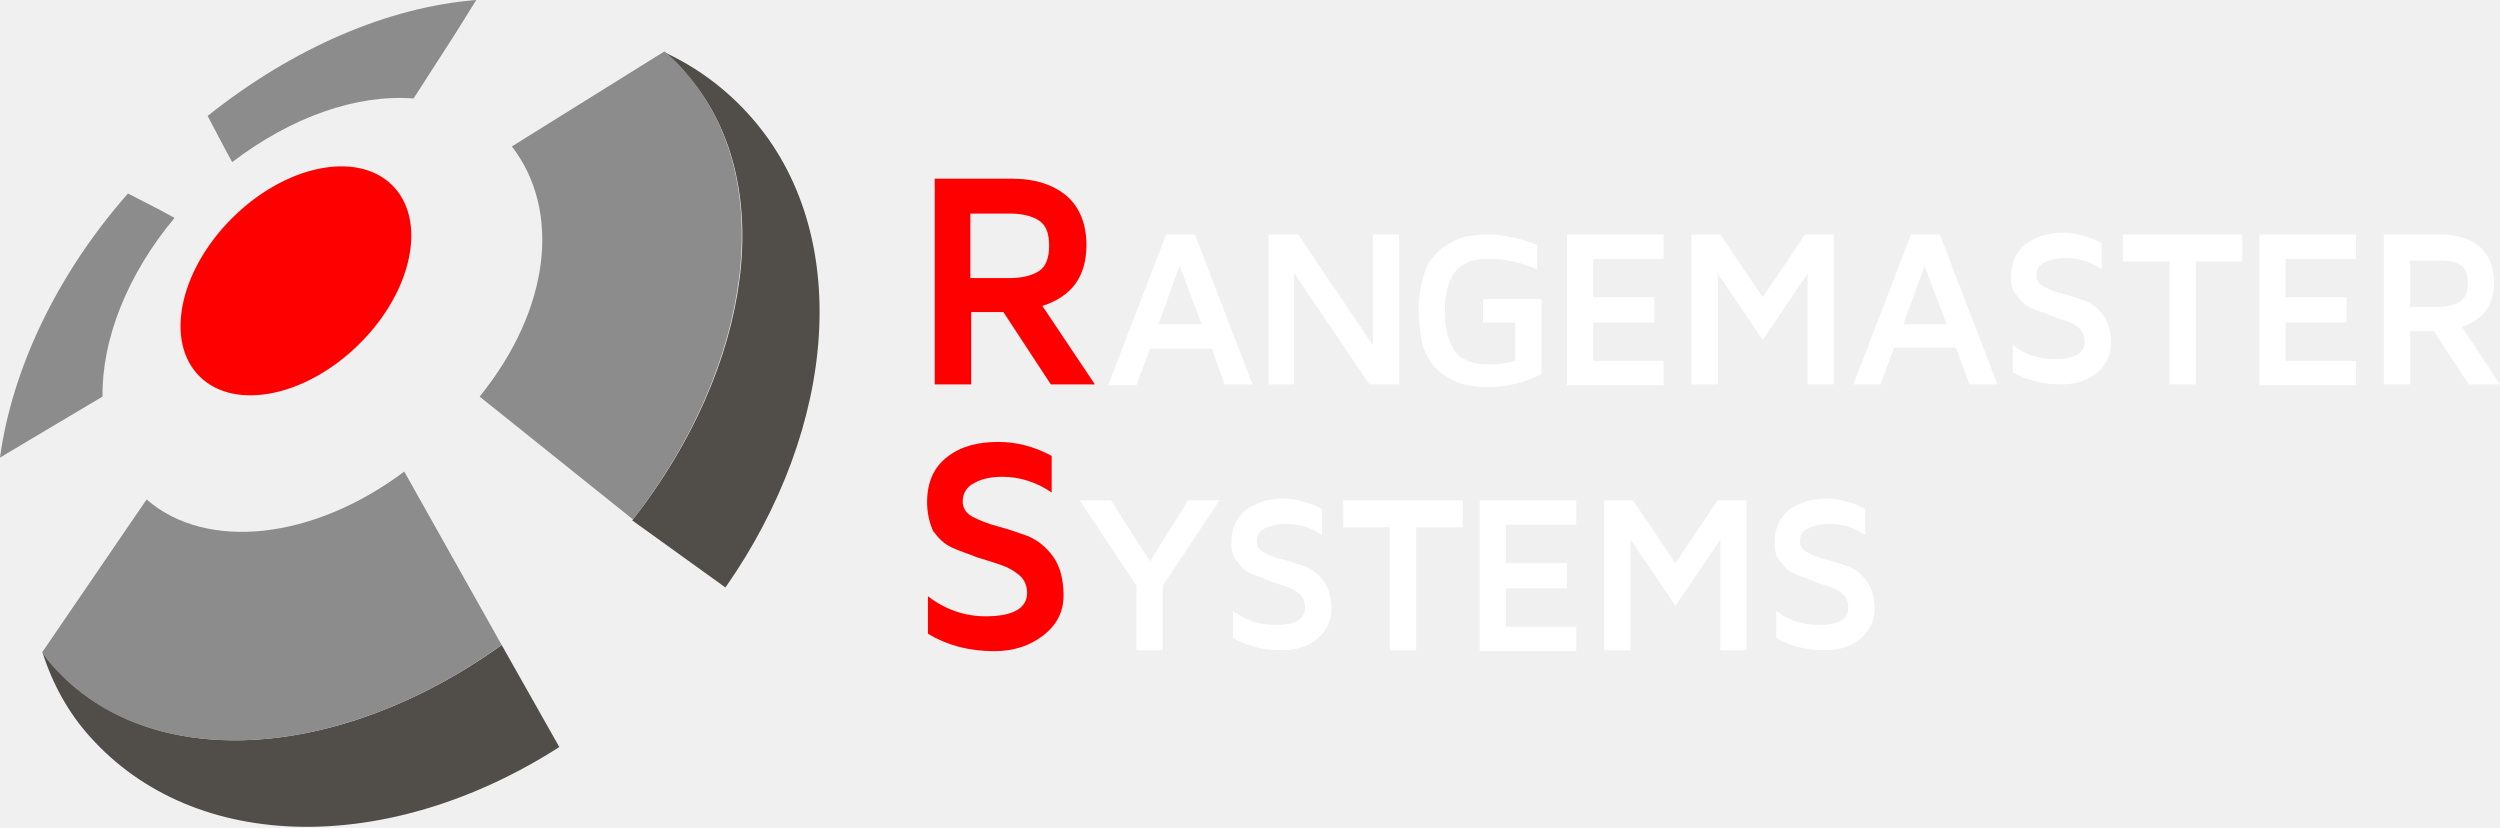
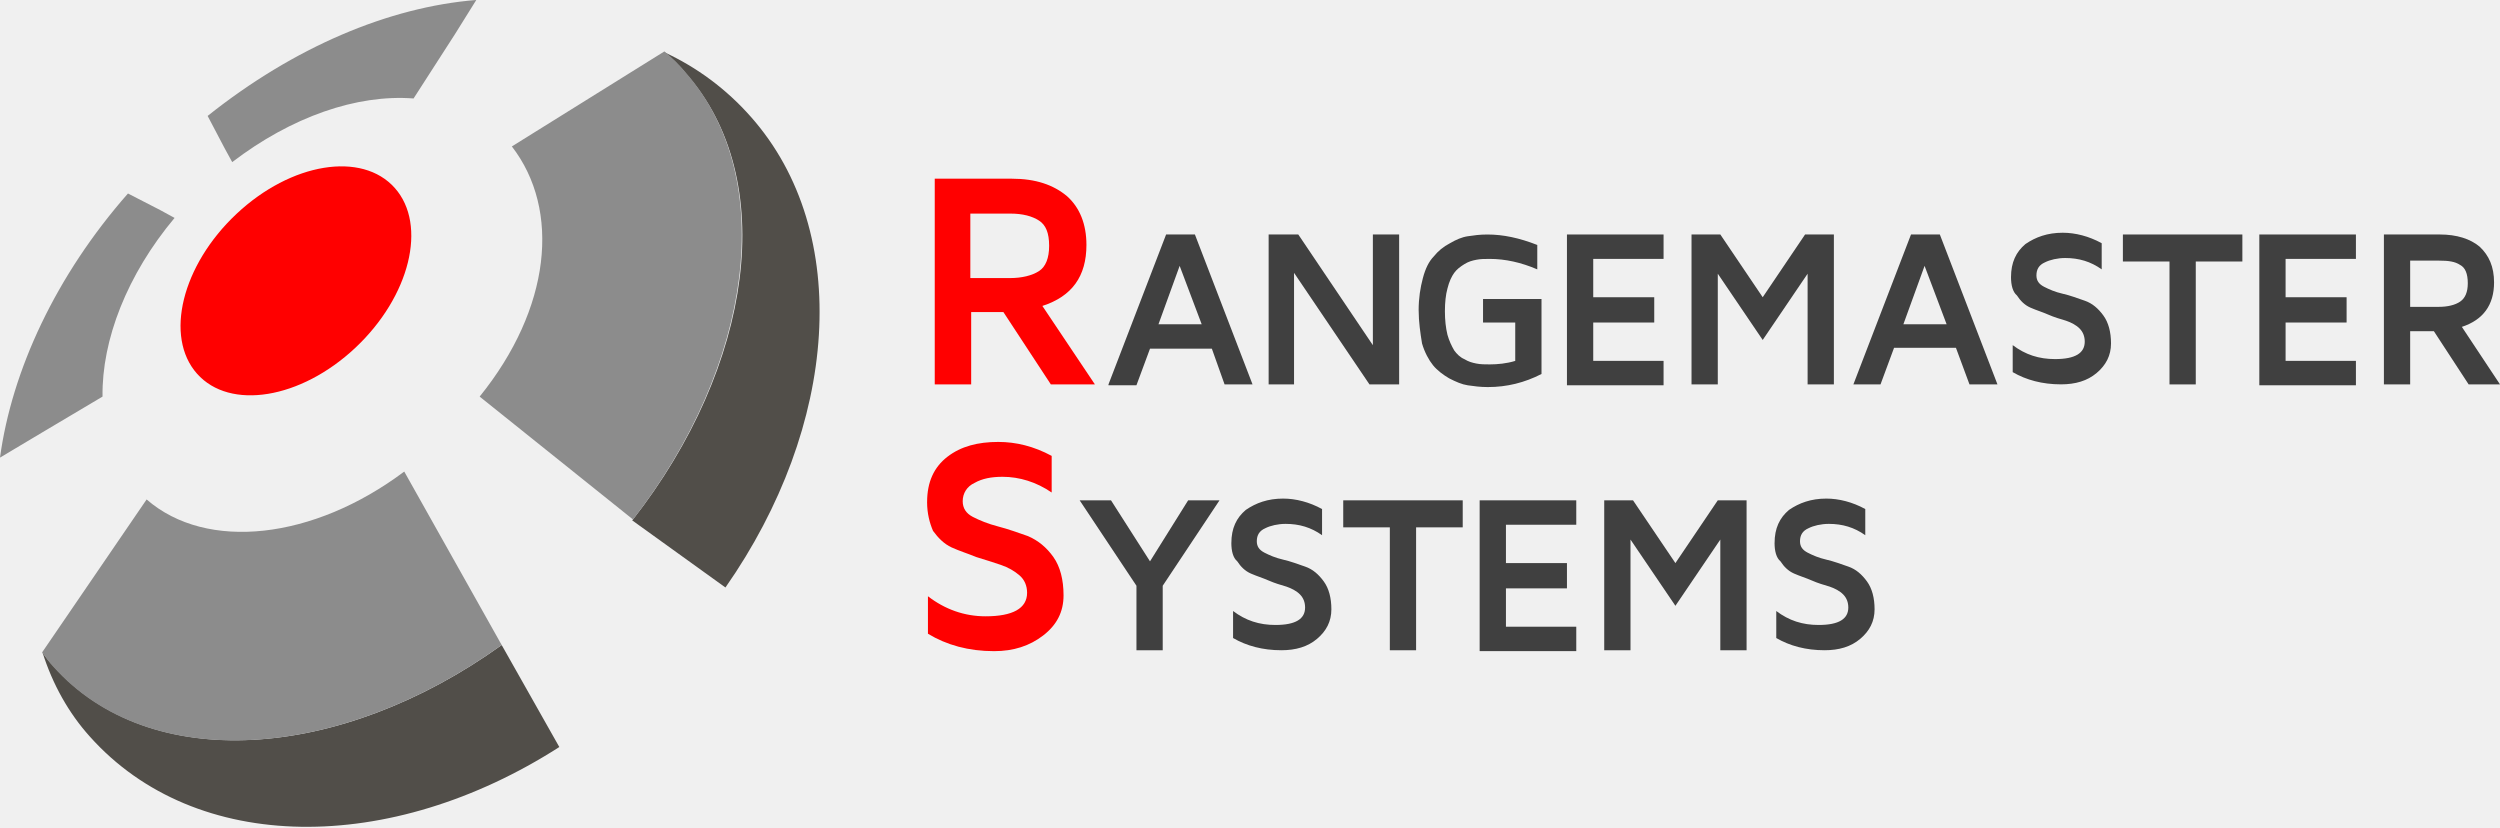
<svg xmlns="http://www.w3.org/2000/svg" fill="none" height="45" viewBox="0 0 136 45" width="136">
  <path d="m40.846 6.354c-1.337-1.517-2.95-2.703-4.702-3.509.415.332.83.711 1.153 1.138 5.117 5.738 3.688 15.933-2.904 24.326l5.071 3.651c6.131-8.772 6.961-19.299 1.383-25.606zm-13.554 28.736c-8.852 6.354-19.178 7.018-24.388 1.138-.231-.237-.415-.474-.599-.759.553 1.754 1.429 3.319 2.582 4.6 5.763 6.449 16.366 6.449 25.54.569z" fill="#514e49" />
  <path d="m21.991 25.653c-4.933 3.699-10.742 4.362-14.015 1.517l-5.671 8.298v.047c.184.237.369.522.599.759 5.209 5.832 15.536 5.169 24.388-1.185zm-10.696-19.347.922 1.754.415.759c3.227-2.466 6.777-3.699 9.866-3.462l2.259-3.509 1.153-1.849c-4.748.379-9.912 2.561-14.614 6.307zm-2.582 5.121-1.752-.901c-3.919 4.457-6.316 9.626-6.961 14.368l2.305-1.375 3.273-1.944c-.046-3.082 1.337-6.638 3.919-9.721zm28.583-7.492c-.369-.427-.738-.806-1.153-1.138l-8.298 5.169c2.674 3.462 2.121 8.82-1.752 13.609l8.344 6.686c6.5-8.393 7.929-18.541 2.858-24.326z" fill="#8c8c8c" />
  <path d="m19.331 18.92c2.971-2.79 3.932-6.683 2.146-8.694-1.786-2.011-5.641-1.38-8.612 1.41-2.971 2.79-3.932 6.682-2.146 8.694 1.786 2.011 5.641 1.38 8.612-1.41z" fill="#f00" />
  <path d="m50.85 20.912v-11.191h4.195c1.291 0 2.259.332 2.997.948.692.616 1.06 1.517 1.06 2.655 0 1.707-.784 2.798-2.397 3.319l2.858 4.268h-2.397l-2.582-3.936h-1.752v3.936zm1.936-5.785h2.167c.645 0 1.199-.142 1.567-.379s.553-.711.553-1.375c0-.711-.184-1.138-.553-1.375s-.876-.379-1.567-.379h-2.167z" fill="#f00" />
-   <g fill="#fff">
+   <g fill="#404040">
    <path d="m60.301 20.912 3.135-8.156h1.567l3.135 8.156h-1.521l-.692-1.944h-3.365l-.738 1.992h-1.521zm2.72-3.272h2.351l-1.199-3.177z" />
    <path d="m69.014 20.912v-8.156h1.613l4.057 6.022v-6.022h1.429v8.156h-1.614l-4.103-6.07v6.07z" />
    <path d="m77.174 16.881c0-.664.092-1.233.231-1.754s.323-.901.599-1.185c.231-.284.507-.522.876-.711.323-.19.645-.332.968-.379s.645-.095 1.06-.095c.876 0 1.752.19 2.72.569v1.328c-.876-.379-1.752-.569-2.582-.569-.277 0-.507 0-.738.047-.231.047-.415.095-.645.237-.231.142-.415.284-.553.474-.138.19-.277.474-.369.854-.092.332-.138.759-.138 1.233 0 .474.046.901.138 1.28.092.332.231.617.369.854.138.19.323.379.553.474.231.142.415.19.645.237.231.048.461.048.738.048.415 0 .922-.047 1.383-.19v-2.086h-1.752v-1.28h3.181v4.078c-.922.474-1.89.711-2.904.711 0 0 0 0-.046 0-.369 0-.738-.047-1.06-.095s-.645-.19-1.014-.379c-.323-.19-.645-.427-.876-.711-.231-.284-.461-.711-.599-1.185-.092-.569-.184-1.185-.184-1.802z" />
    <path d="m85.242 20.912v-8.156h5.256v1.328h-3.826v2.086h3.319v1.375h-3.319v2.086h3.826v1.328h-5.256z" />
    <path d="m92.019 20.912v-8.156h1.567l2.305 3.414 2.305-3.414h1.567v8.156h-1.429v-6.022l-2.443 3.604-2.443-3.604v6.022z" />
    <path d="m100.824 20.912 3.135-8.156h1.568l3.135 8.156h-1.522l-.737-1.992h-3.366l-.737 1.992zm2.72-3.272h2.352l-1.199-3.177z" />
    <path d="m109.399 15.079c0-.806.277-1.375.784-1.802.553-.379 1.198-.616 2.028-.616.692 0 1.429.19 2.121.569v1.423c-.6-.427-1.245-.617-1.983-.617-.414 0-.829.095-1.106.237-.323.142-.461.379-.461.711 0 .284.138.474.415.616.276.142.599.285 1.014.379s.784.237 1.199.379c.415.142.737.427 1.014.806.277.379.415.901.415 1.517 0 .664-.277 1.185-.784 1.612-.507.427-1.152.616-1.936.616-1.014 0-1.89-.237-2.628-.664v-1.47c.692.522 1.429.759 2.305.759 1.107 0 1.614-.332 1.614-.948 0-.284-.092-.522-.277-.711-.184-.19-.461-.332-.737-.427-.323-.095-.646-.19-.969-.332-.322-.142-.645-.237-.968-.379-.322-.142-.553-.379-.737-.664-.231-.19-.323-.569-.323-.996z" />
    <path d="m115.485 14.226v-1.47h6.5v1.47h-2.535v6.686h-1.429v-6.686z" />
    <path d="m122.907 20.912v-8.156h5.255v1.328h-3.826v2.086h3.319v1.375h-3.319v2.086h3.826v1.328h-5.255z" />
    <path d="m129.684 20.912v-8.156h3.042c.922 0 1.66.237 2.167.664.507.474.784 1.091.784 1.944 0 1.233-.599 2.039-1.752 2.418l2.075 3.13h-1.706l-1.89-2.893h-1.291v2.893zm1.429-4.22h1.567c.461 0 .876-.095 1.153-.285.276-.19.415-.522.415-.996 0-.522-.139-.854-.415-.996-.277-.19-.646-.237-1.153-.237h-1.567z" />
  </g>
  <path d="m50.435 27.313c0-1.091.369-1.897 1.106-2.466.738-.569 1.66-.806 2.766-.806.968 0 1.936.237 2.904.759v1.992c-.83-.569-1.752-.854-2.674-.854-.599 0-1.106.095-1.521.332-.415.19-.645.569-.645.996 0 .379.184.664.553.854s.83.379 1.383.522c.553.142 1.06.332 1.614.522.553.237 1.014.616 1.383 1.138.369.522.553 1.233.553 2.086 0 .901-.369 1.612-1.107 2.181s-1.613.854-2.674.854c-1.383 0-2.582-.332-3.596-.948v-2.039c.922.711 1.982 1.091 3.135 1.091 1.475 0 2.259-.427 2.259-1.28 0-.379-.138-.711-.415-.948s-.599-.427-1.014-.569-.876-.284-1.337-.427c-.461-.19-.922-.332-1.337-.522-.415-.19-.738-.522-1.014-.901-.184-.427-.323-.948-.323-1.565z" fill="#f00" />
-   <g fill="#fff">
+   <g fill="#404040">
    <path d="m58.733 27.218h1.706l2.121 3.319 2.075-3.319h1.706l-3.089 4.647v3.509h-1.429v-3.509z" />
    <path d="m66.986 29.542c0-.806.277-1.375.784-1.802.553-.379 1.199-.617 2.029-.617.692 0 1.429.19 2.121.569v1.423c-.599-.427-1.245-.616-1.982-.616-.415 0-.83.095-1.107.237-.323.142-.461.379-.461.711 0 .284.138.474.415.617.277.142.599.284 1.014.379s.784.237 1.199.379c.415.142.738.427 1.014.806.277.379.415.901.415 1.517 0 .664-.277 1.185-.784 1.612-.507.427-1.153.616-1.936.616-1.014 0-1.89-.237-2.628-.664v-1.47c.692.522 1.429.759 2.305.759 1.106 0 1.613-.332 1.613-.948 0-.284-.092-.522-.277-.711-.184-.19-.461-.332-.738-.427-.323-.095-.645-.19-.968-.332-.323-.142-.645-.237-.968-.379-.323-.142-.553-.379-.738-.664-.231-.19-.323-.569-.323-.996z" />
    <path d="m73.072 28.688v-1.47h6.5v1.47h-2.536v6.686h-1.429v-6.686z" />
    <path d="m80.493 35.374v-8.156h5.256v1.328h-3.826v2.086h3.319v1.375h-3.319v2.086h3.826v1.328h-5.256z" />
    <path d="m87.27 35.374v-8.156h1.567l2.305 3.414 2.305-3.414h1.567v8.156h-1.429v-6.022l-2.443 3.604-2.443-3.604v6.022z" />
    <path d="m96.537 29.542c0-.806.277-1.375.784-1.802.553-.379 1.199-.617 2.029-.617.692 0 1.429.19 2.121.569v1.423c-.6-.427-1.245-.616-1.983-.616-.415 0-.83.095-1.107.237-.323.142-.461.379-.461.711 0 .284.138.474.415.617.277.142.599.284 1.014.379s.784.237 1.199.379c.415.142.737.427 1.014.806.277.379.415.901.415 1.517 0 .664-.277 1.185-.784 1.612-.507.427-1.152.616-1.936.616-1.014 0-1.89-.237-2.628-.664v-1.47c.692.522 1.429.759 2.305.759 1.107 0 1.614-.332 1.614-.948 0-.284-.092-.522-.277-.711-.184-.19-.461-.332-.738-.427-.323-.095-.645-.19-.968-.332-.323-.142-.645-.237-.968-.379-.323-.142-.553-.379-.738-.664-.231-.19-.323-.569-.323-.996z" />
  </g>
</svg>
